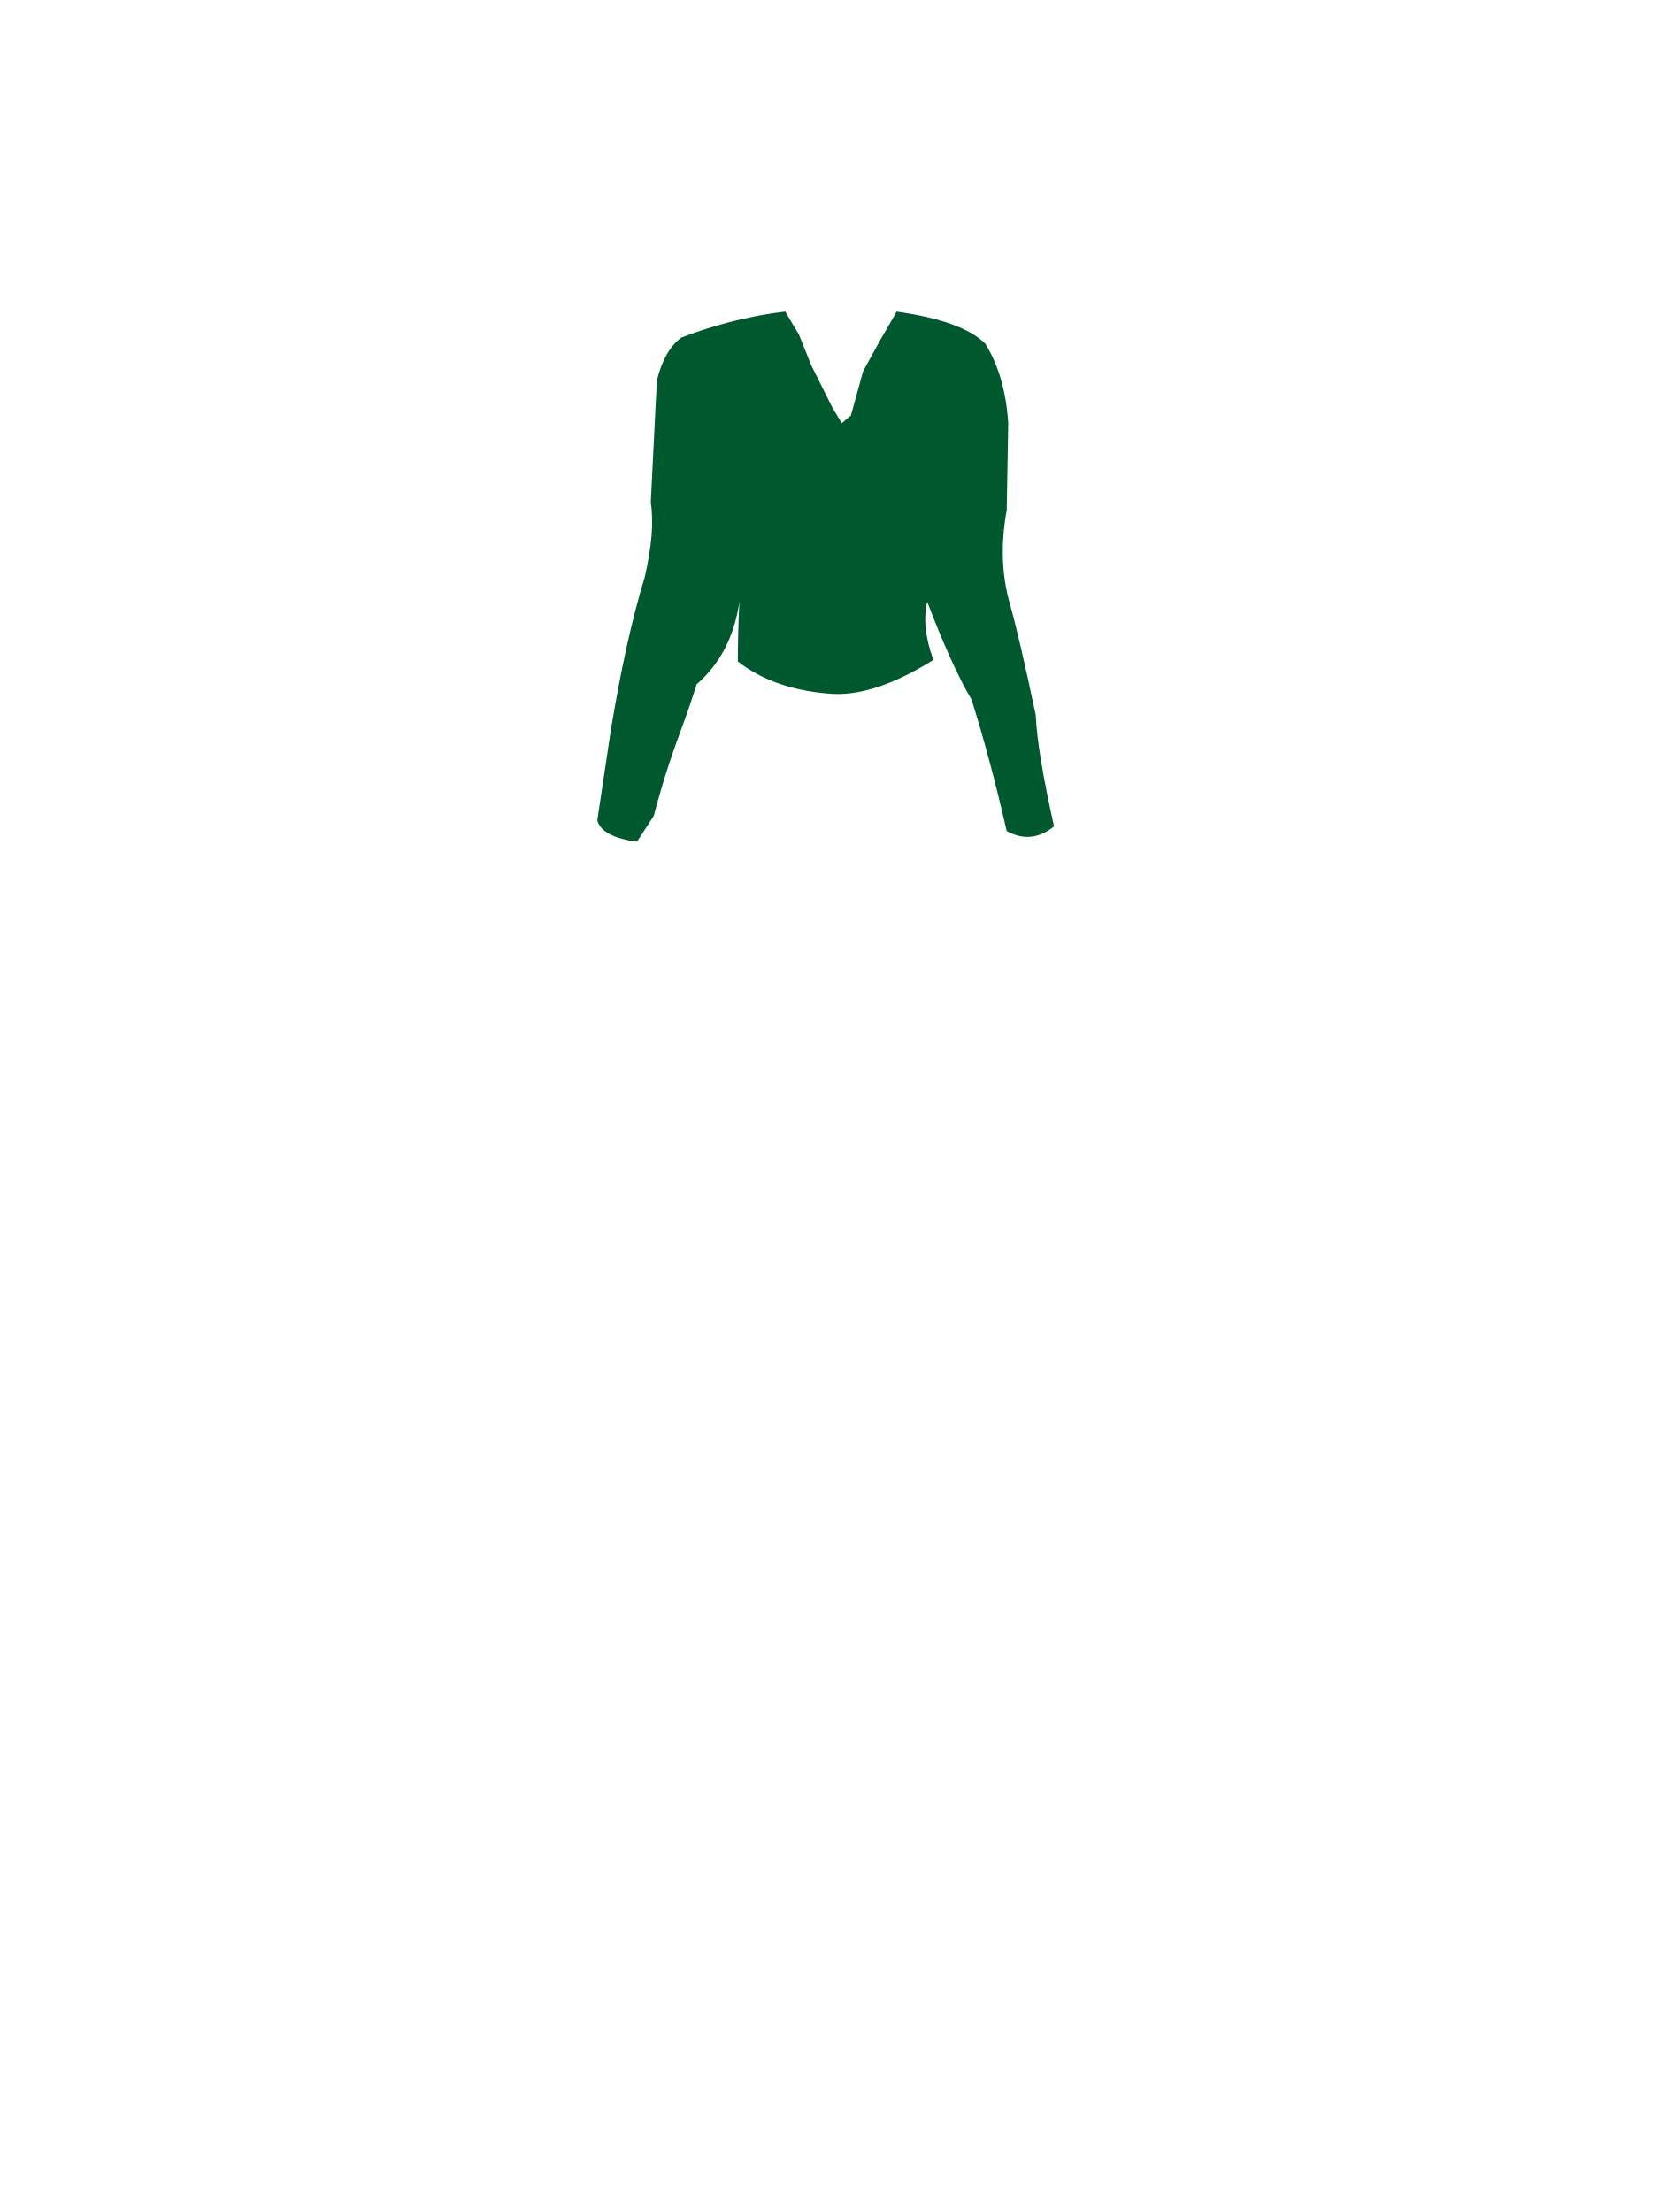
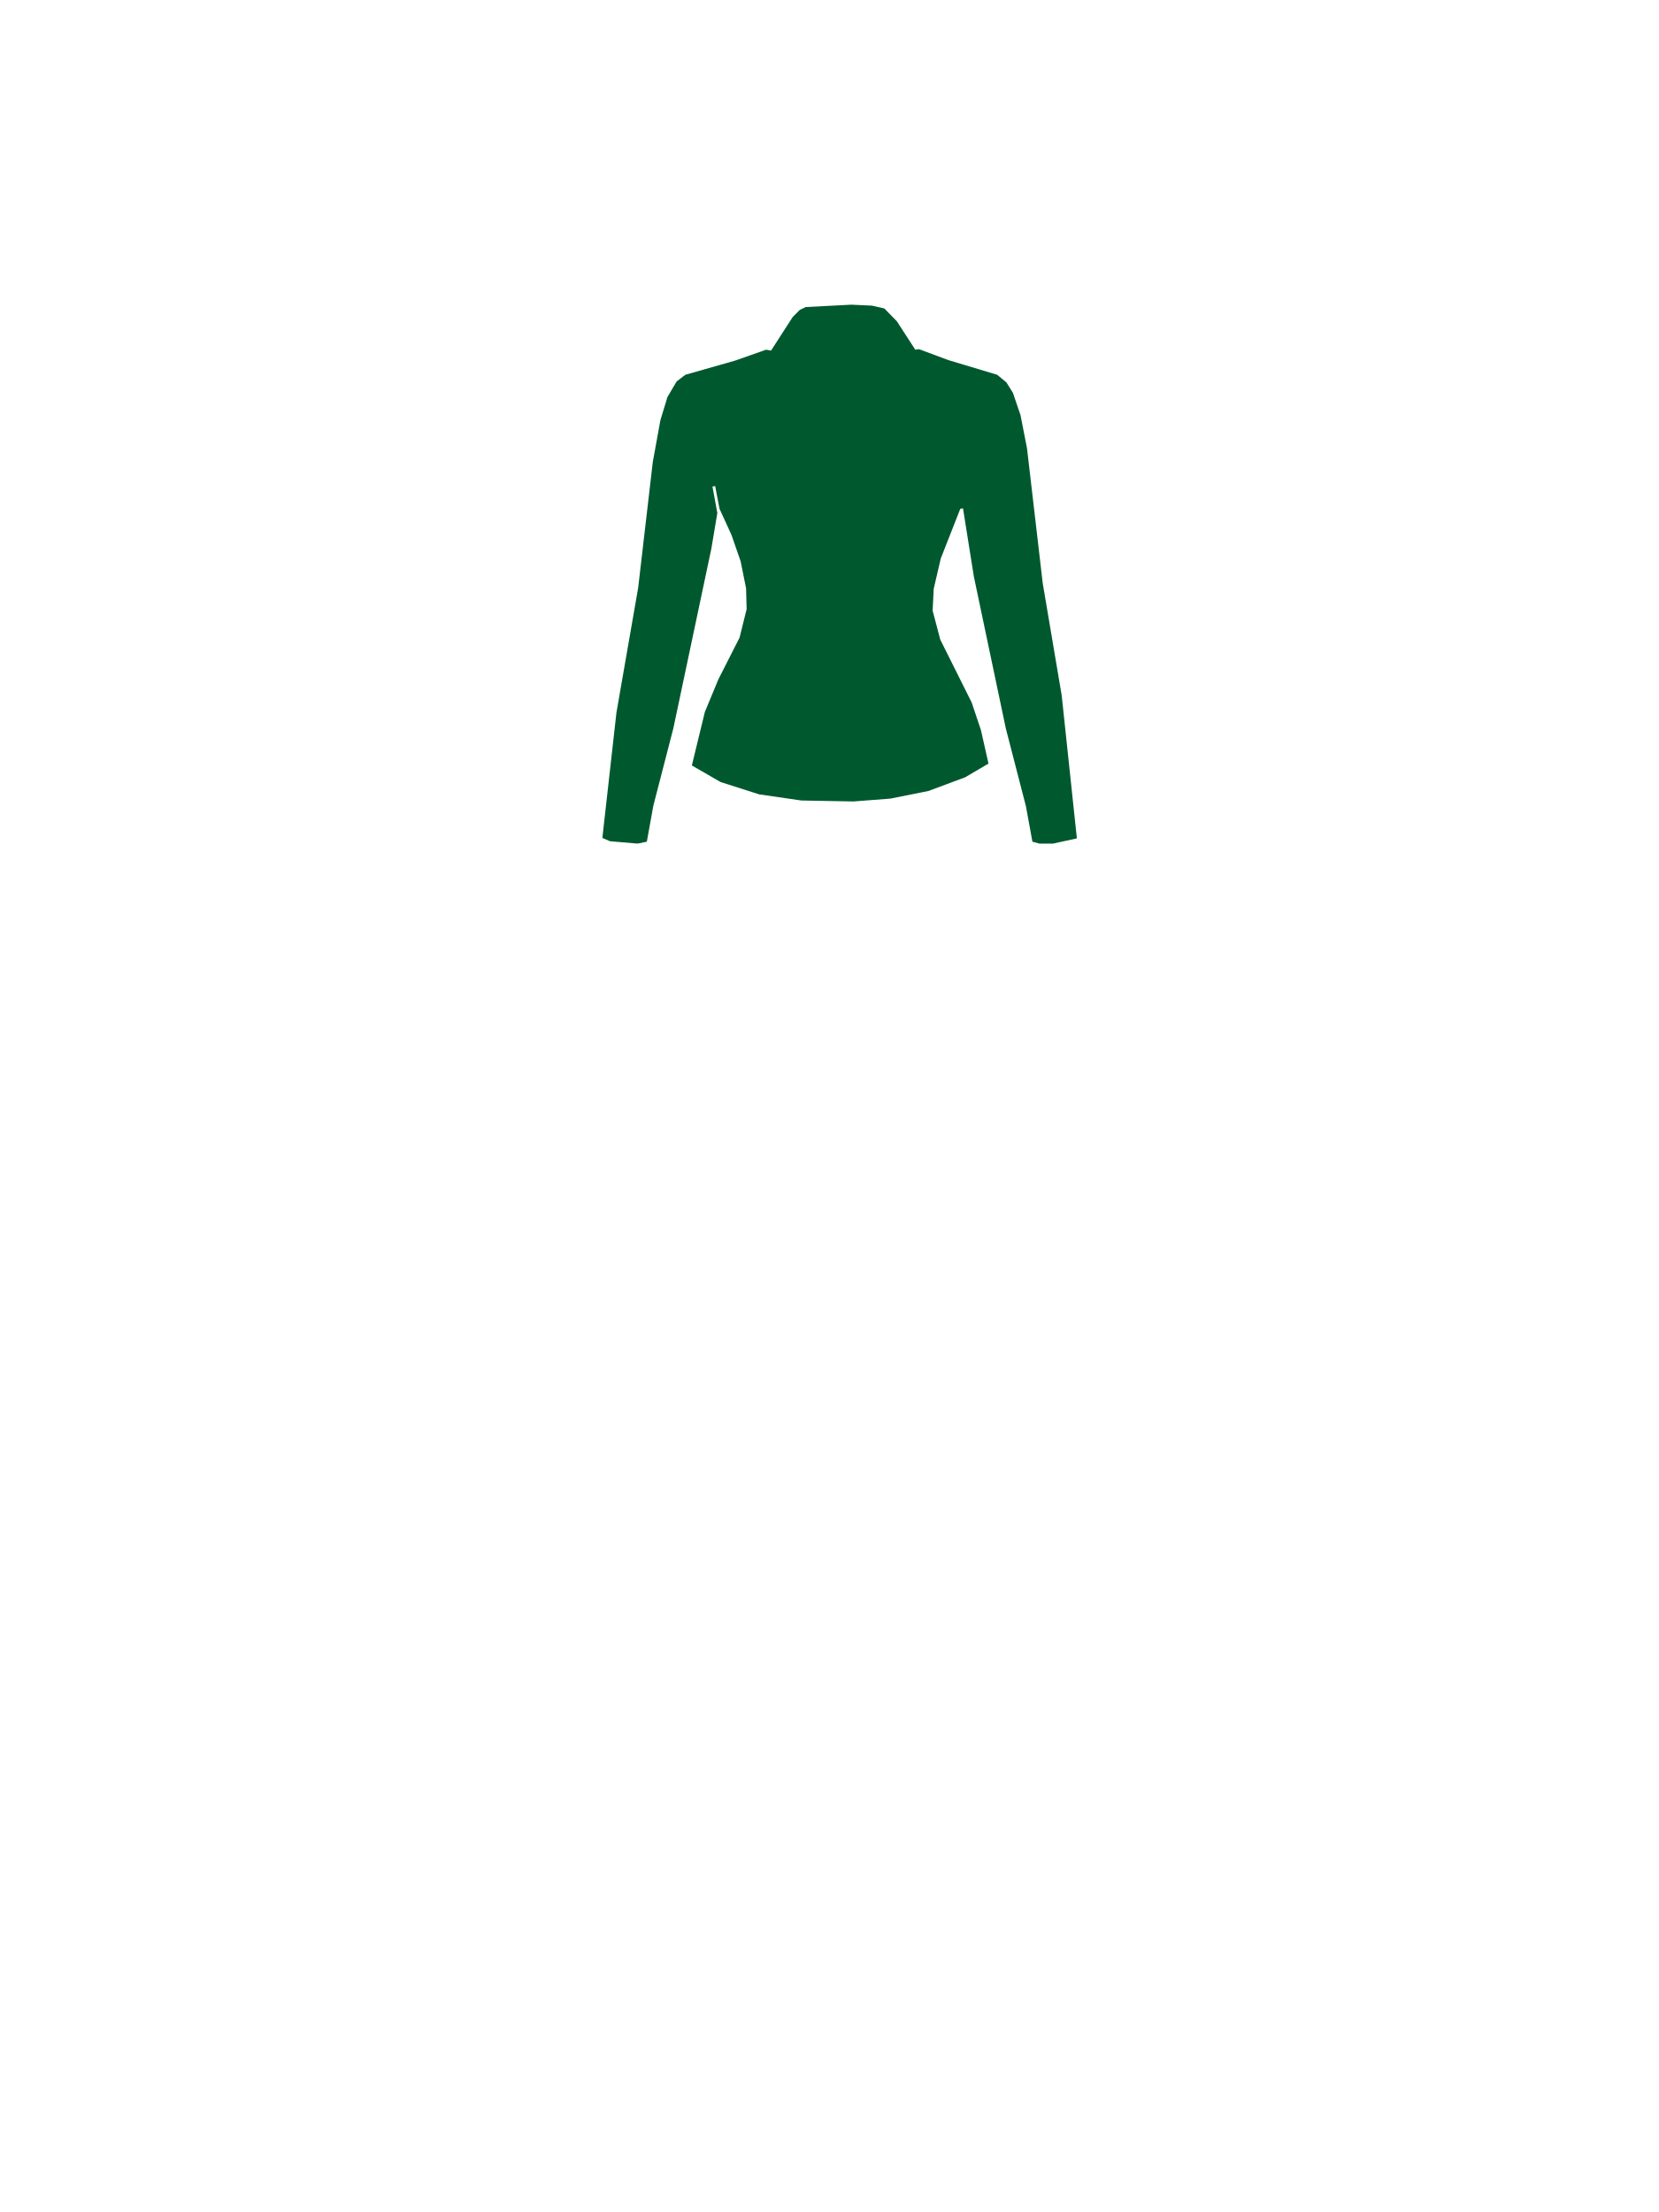
<svg xmlns="http://www.w3.org/2000/svg" viewBox="0 0 1086 1448" width="1086" height="1448">
-   <g fill="#00592e">
-     <path d="M514 204 C488 207 464 214 446 221 Q435 229 430 249 L426 329 Q429 348 422 378 Q410 417 400 477 L391 537 Q394 548 417 551 L428 534 Q435 507 445 480 Q452 461 456 448 Q479 428 484 394 Q483 415 483 433 Q506 451 542 454 Q571 457 611 432 Q603 410 607 394 Q623 436 636 458 Q648 496 659 544 Q675 553 690 541 Q679 492 678 468 Q667 416 661 395 Q653 367 659 334 L660 277 Q658 246 645 225 Q630 210 587 204 L576 223 L565 243 L557 272 L551 277 L545 267 L531 239 L523 219 Z" />
-     <path d="M514 204 Q503 212 491 233 L510 251 L490 273 Q520 305 544 335 Q538 293 529 273 L520 249 L528 232 Z" />
-     <path d="M587 204 Q599 214 610 234 L589 252 L611 273 Q583 305 563 335 Q571 293 580 271 L583 251 L575 231 Z" />
-   </g>
+   <path transform="translate(340 170) scale(.355 .31)" d="M528,100 517,106 504,121 464,192 455,190 398,213 306,243 290,257 273,290 260,339 246,427 219,693 179,956 153,1221 167,1228 218,1233 235,1229 247,1153 284,989 354,610 365,535 356,479 361,478 369,526 391,581 408,637 418,694 419,738 406,798 367,886 342,955 318,1068 371,1103 442,1129 520,1142 616,1144 684,1138 754,1122 822,1093 865,1064 851,993 834,935 776,802 762,741 764,695 777,631 813,526 818,525 838,669 897,990 934,1154 946,1229 959,1233 984,1233 1028,1222 1000,920 965,683 936,398 924,328 910,281 898,259 881,243 791,212 737,189 730,190 696,130 673,103 650,97 612,95Z" fill="#00592e" />
</svg>
